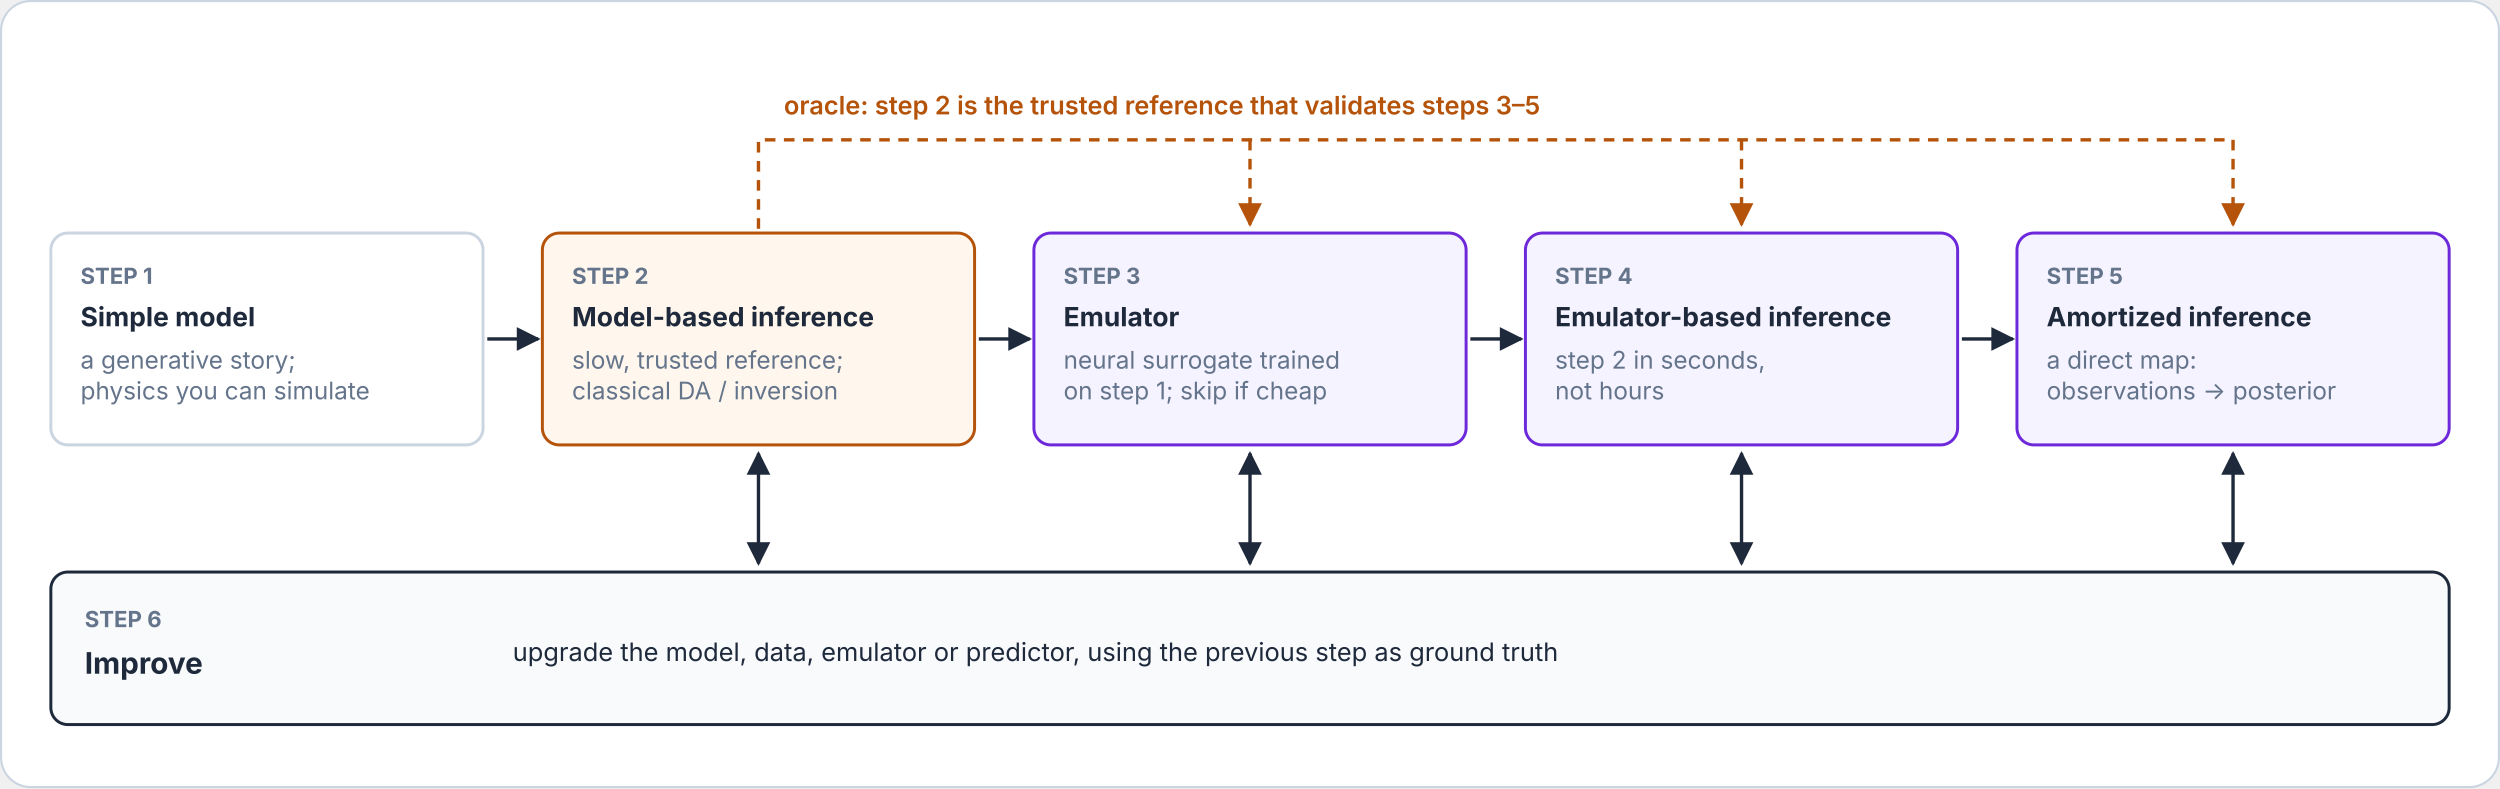
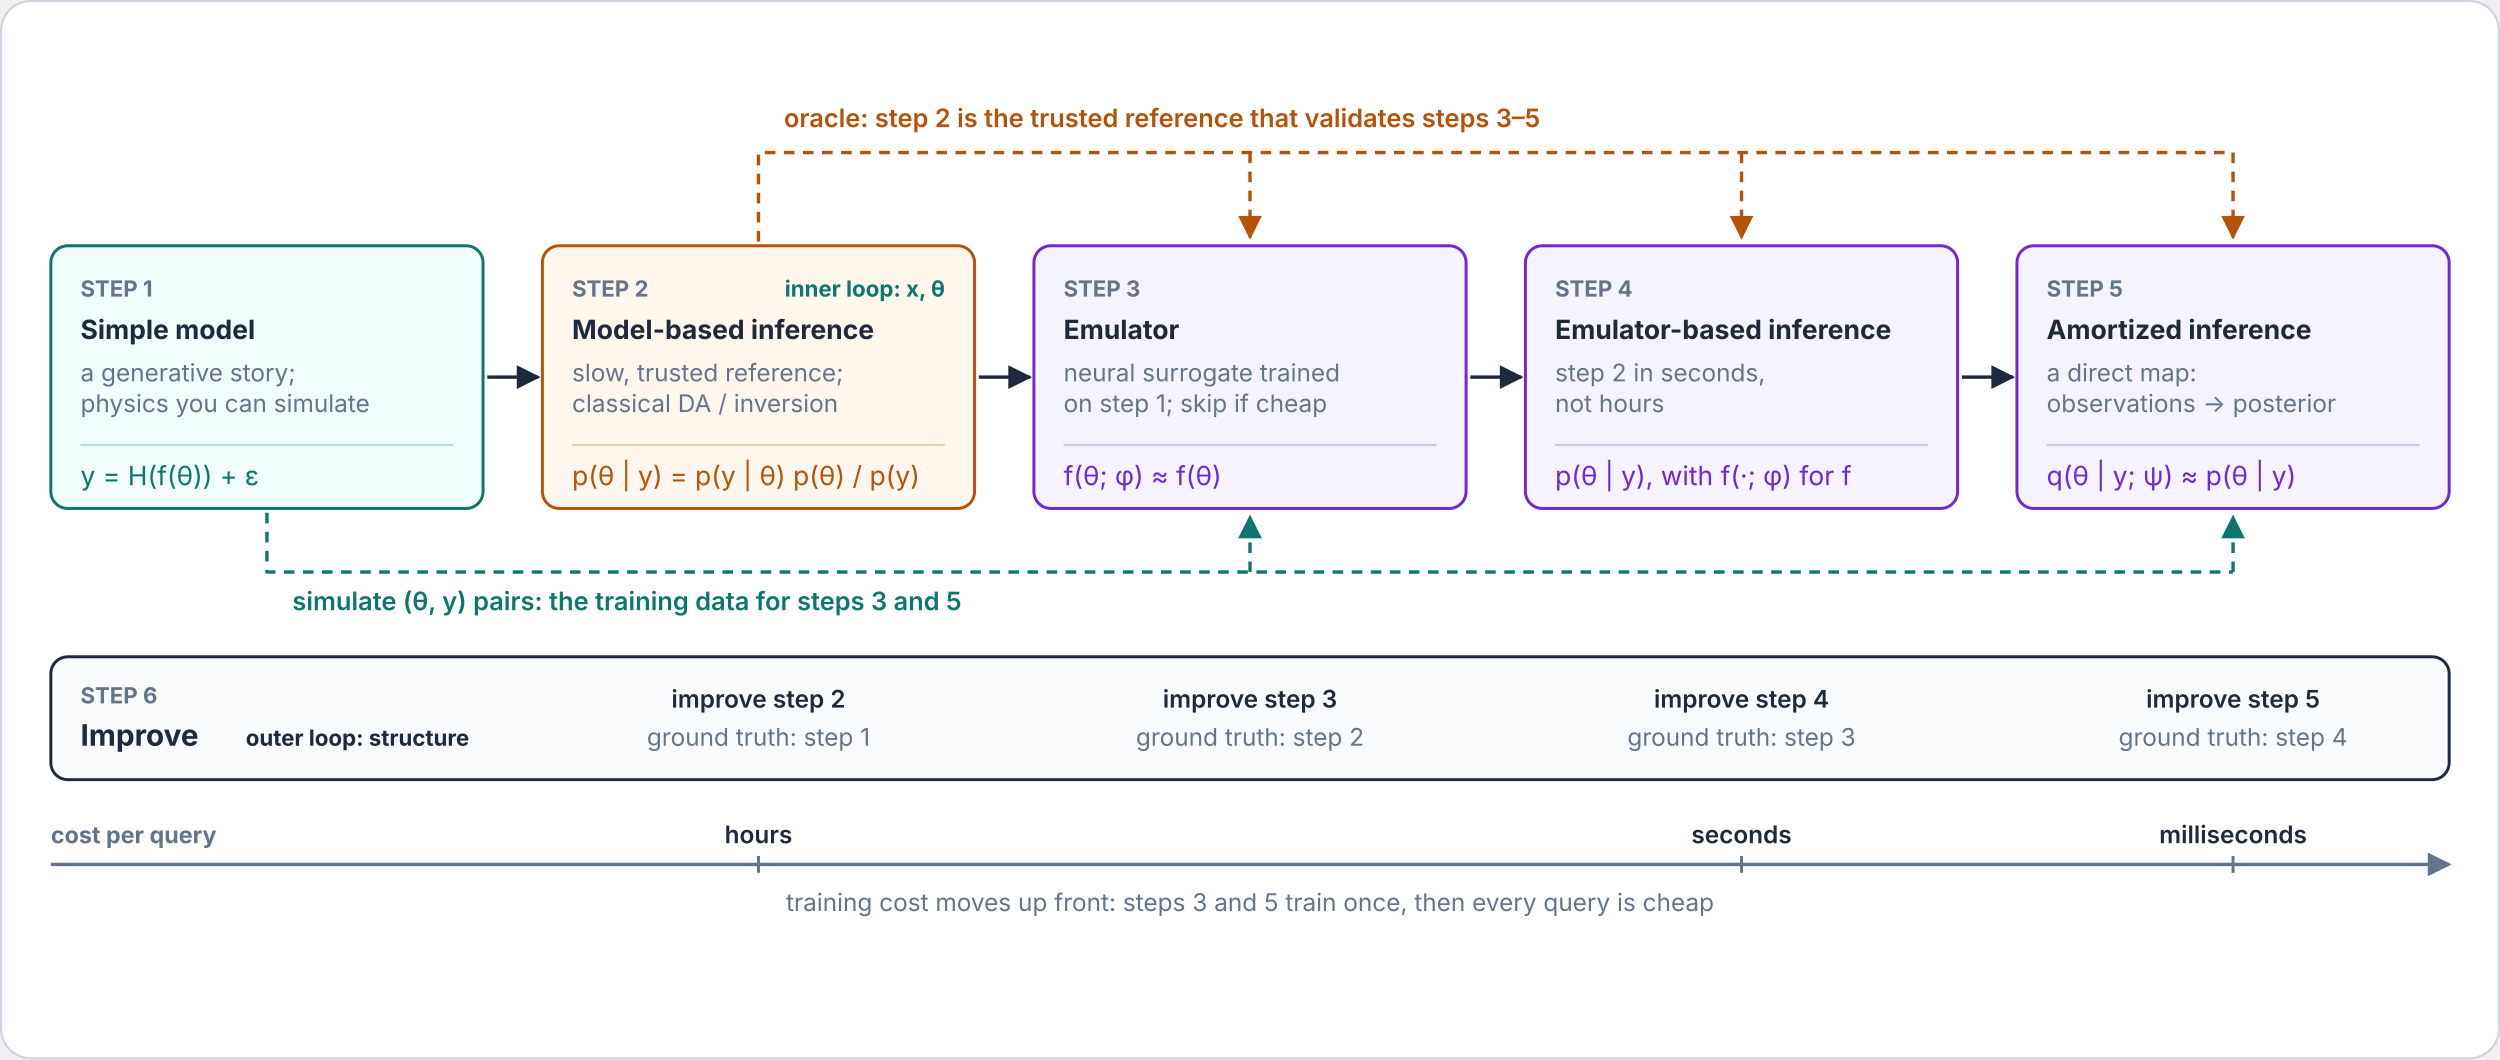
- <svg xmlns="http://www.w3.org/2000/svg" viewBox="0 0 1180 372" width="1180" height="372" role="img" aria-label="The six-step cycle: five steps from simple model to amortized inference; step 2 is the oracle that validates steps 3 to 5, and improvement runs alongside steps 2 to 5 as one shared step." font-family="Inter, 'Helvetica Neue', Arial, 'DejaVu Sans', sans-serif">
+ <svg xmlns="http://www.w3.org/2000/svg" viewBox="0 0 1180 500" width="1180" height="500" role="img" aria-label="The six-step cycle: five steps from simple model to amortized inference, each with its defining equation. Step 1 simulates the training data for steps 3 and 5; step 2 is the oracle that validates steps 3 to 5; step 6 improves any step against the one before it. Cost per query falls from hours to milliseconds as training cost moves up front." font-family="Inter, 'Helvetica Neue', Arial, 'DejaVu Sans', sans-serif">
  <defs>
+     <marker id="m0f766e" viewBox="0 0 10 10" refX="9" refY="5" markerWidth="7" markerHeight="7" orient="auto-start-reverse">
+       <path d="M0,0 L10,5 L0,10 z" fill="#0f766e" />
+     </marker>
    <marker id="m1e293b" viewBox="0 0 10 10" refX="9" refY="5" markerWidth="7" markerHeight="7" orient="auto-start-reverse">
      <path d="M0,0 L10,5 L0,10 z" fill="#1e293b" />
+     </marker>
+     <marker id="m64748b" viewBox="0 0 10 10" refX="9" refY="5" markerWidth="7" markerHeight="7" orient="auto-start-reverse">
+       <path d="M0,0 L10,5 L0,10 z" fill="#64748b" />
    </marker>
    <marker id="mb45309" viewBox="0 0 10 10" refX="9" refY="5" markerWidth="7" markerHeight="7" orient="auto-start-reverse">
      <path d="M0,0 L10,5 L0,10 z" fill="#b45309" />
    </marker>
  </defs>
-   <rect x="0.5" y="0.5" width="1179" height="371" rx="14" fill="#ffffff" stroke="#cbd5e1" />
-   <rect x="24.0" y="110.0" width="204.0" height="100.0" rx="8" fill="#ffffff" stroke="#cbd5e1" stroke-width="1.4" />
-   <text x="38.0" y="134.0" font-size="10.5" fill="#64748b" text-anchor="start" font-weight="700">STEP 1</text>
-   <text x="38.0" y="154.0" font-size="12.5" fill="#1e293b" text-anchor="start" font-weight="700">Simple model</text>
-   <text x="38.0" y="174.0" font-size="11.5" fill="#64748b" text-anchor="start" font-weight="400">a generative story;</text>
-   <text x="38.0" y="188.5" font-size="11.5" fill="#64748b" text-anchor="start" font-weight="400">physics you can simulate</text>
-   <path d="M230.0,160.0 L254.0,160.0" fill="none" stroke="#1e293b" stroke-width="1.6" stroke-linejoin="round" marker-end="url(#m1e293b)" />
-   <rect x="256.0" y="110.0" width="204.0" height="100.0" rx="8" fill="#fff7ed" stroke="#b45309" stroke-width="1.4" />
-   <text x="270.0" y="134.0" font-size="10.5" fill="#64748b" text-anchor="start" font-weight="700">STEP 2</text>
-   <text x="270.0" y="154.0" font-size="12.5" fill="#1e293b" text-anchor="start" font-weight="700">Model-based inference</text>
-   <text x="270.0" y="174.0" font-size="11.5" fill="#64748b" text-anchor="start" font-weight="400">slow, trusted reference;</text>
-   <text x="270.0" y="188.5" font-size="11.5" fill="#64748b" text-anchor="start" font-weight="400">classical DA / inversion</text>
-   <path d="M462.0,160.0 L486.0,160.0" fill="none" stroke="#1e293b" stroke-width="1.6" stroke-linejoin="round" marker-end="url(#m1e293b)" />
-   <rect x="488.0" y="110.0" width="204.0" height="100.0" rx="8" fill="#f5f3ff" stroke="#6d28d9" stroke-width="1.4" />
-   <text x="502.0" y="134.0" font-size="10.5" fill="#64748b" text-anchor="start" font-weight="700">STEP 3</text>
-   <text x="502.0" y="154.0" font-size="12.5" fill="#1e293b" text-anchor="start" font-weight="700">Emulator</text>
-   <text x="502.0" y="174.0" font-size="11.5" fill="#64748b" text-anchor="start" font-weight="400">neural surrogate trained</text>
-   <text x="502.0" y="188.5" font-size="11.5" fill="#64748b" text-anchor="start" font-weight="400">on step 1; skip if cheap</text>
-   <path d="M694.0,160.0 L718.0,160.0" fill="none" stroke="#1e293b" stroke-width="1.6" stroke-linejoin="round" marker-end="url(#m1e293b)" />
-   <rect x="720.0" y="110.0" width="204.0" height="100.0" rx="8" fill="#f5f3ff" stroke="#6d28d9" stroke-width="1.4" />
-   <text x="734.0" y="134.0" font-size="10.5" fill="#64748b" text-anchor="start" font-weight="700">STEP 4</text>
-   <text x="734.0" y="154.0" font-size="12.5" fill="#1e293b" text-anchor="start" font-weight="700">Emulator-based inference</text>
-   <text x="734.0" y="174.0" font-size="11.5" fill="#64748b" text-anchor="start" font-weight="400">step 2 in seconds,</text>
-   <text x="734.0" y="188.5" font-size="11.5" fill="#64748b" text-anchor="start" font-weight="400">not hours</text>
-   <path d="M926.0,160.0 L950.0,160.0" fill="none" stroke="#1e293b" stroke-width="1.6" stroke-linejoin="round" marker-end="url(#m1e293b)" />
-   <rect x="952.0" y="110.0" width="204.0" height="100.0" rx="8" fill="#f5f3ff" stroke="#6d28d9" stroke-width="1.4" />
-   <text x="966.0" y="134.0" font-size="10.5" fill="#64748b" text-anchor="start" font-weight="700">STEP 5</text>
-   <text x="966.0" y="154.0" font-size="12.5" fill="#1e293b" text-anchor="start" font-weight="700">Amortized inference</text>
-   <text x="966.0" y="174.0" font-size="11.5" fill="#64748b" text-anchor="start" font-weight="400">a direct map:</text>
-   <text x="966.0" y="188.5" font-size="11.5" fill="#64748b" text-anchor="start" font-weight="400">observations → posterior</text>
-   <path d="M358.0,108.0 L358.0,66.0 L1054.0,66.0" fill="none" stroke="#b45309" stroke-width="1.6" stroke-linejoin="round" stroke-dasharray="5 4" />
-   <path d="M590.0,66.0 L590.0,106.0" fill="none" stroke="#b45309" stroke-width="1.6" stroke-linejoin="round" stroke-dasharray="5 4" marker-end="url(#mb45309)" />
-   <path d="M822.0,66.0 L822.0,106.0" fill="none" stroke="#b45309" stroke-width="1.6" stroke-linejoin="round" stroke-dasharray="5 4" marker-end="url(#mb45309)" />
-   <path d="M1054.0,66.0 L1054.0,106.0" fill="none" stroke="#b45309" stroke-width="1.6" stroke-linejoin="round" stroke-dasharray="5 4" marker-end="url(#mb45309)" />
-   <text x="370.0" y="54.0" font-size="12" fill="#b45309" text-anchor="start" font-weight="600">oracle: step 2 is the trusted reference that validates steps 3–5</text>
-   <rect x="24.0" y="270.0" width="1132.0" height="72.0" rx="8" fill="#f8fafc" stroke="#1e293b" stroke-width="1.4" />
-   <text x="40.0" y="296.0" font-size="10.5" fill="#64748b" text-anchor="start" font-weight="700">STEP 6</text>
-   <text x="40.0" y="318.0" font-size="14" fill="#1e293b" text-anchor="start" font-weight="700">Improve</text>
-   <text x="242.0" y="312.0" font-size="12" fill="#1e293b" text-anchor="start" font-weight="400">upgrade the model, data, emulator or predictor, using the previous step as ground truth</text>
-   <path d="M358.0,214.0 L358.0,266.0" fill="none" stroke="#1e293b" stroke-width="1.6" stroke-linejoin="round" marker-end="url(#m1e293b)" marker-start="url(#m1e293b)" />
-   <path d="M590.0,214.0 L590.0,266.0" fill="none" stroke="#1e293b" stroke-width="1.6" stroke-linejoin="round" marker-end="url(#m1e293b)" marker-start="url(#m1e293b)" />
-   <path d="M822.0,214.0 L822.0,266.0" fill="none" stroke="#1e293b" stroke-width="1.6" stroke-linejoin="round" marker-end="url(#m1e293b)" marker-start="url(#m1e293b)" />
-   <path d="M1054.0,214.0 L1054.0,266.0" fill="none" stroke="#1e293b" stroke-width="1.6" stroke-linejoin="round" marker-end="url(#m1e293b)" marker-start="url(#m1e293b)" />
+   <rect x="0.5" y="0.5" width="1179" height="499" rx="14" fill="#ffffff" stroke="#cbd5e1" />
+   <rect x="24.0" y="116.0" width="204.0" height="124.0" rx="8" fill="#f0fdfa" stroke="#0f766e" stroke-width="1.4" />
+   <text x="38.0" y="140.0" font-size="10.5" fill="#64748b" text-anchor="start" font-weight="700">STEP 1</text>
+   <text x="38.0" y="160.0" font-size="12.5" fill="#1e293b" text-anchor="start" font-weight="700">Simple model</text>
+   <text x="38.0" y="180.0" font-size="11.5" fill="#64748b" text-anchor="start" font-weight="400">a generative story;</text>
+   <text x="38.0" y="194.5" font-size="11.5" fill="#64748b" text-anchor="start" font-weight="400">physics you can simulate</text>
+   <line x1="38" y1="210" x2="214" y2="210" stroke="#0f766e" stroke-opacity="0.25" />
+   <text x="38.0" y="229.0" font-size="12.5" fill="#0f766e" text-anchor="start" font-weight="400">y = H(f(θ)) + ε</text>
+   <path d="M230.0,178.0 L254.0,178.0" fill="none" stroke="#1e293b" stroke-width="1.6" stroke-linejoin="round" marker-end="url(#m1e293b)" />
+   <rect x="256.0" y="116.0" width="204.0" height="124.0" rx="8" fill="#fff7ed" stroke="#b45309" stroke-width="1.4" />
+   <text x="270.0" y="140.0" font-size="10.5" fill="#64748b" text-anchor="start" font-weight="700">STEP 2</text>
+   <text x="446.0" y="140.0" font-size="10.5" fill="#0f766e" text-anchor="end" font-weight="700">inner loop: x, θ</text>
+   <text x="270.0" y="160.0" font-size="12.5" fill="#1e293b" text-anchor="start" font-weight="700">Model-based inference</text>
+   <text x="270.0" y="180.0" font-size="11.5" fill="#64748b" text-anchor="start" font-weight="400">slow, trusted reference;</text>
+   <text x="270.0" y="194.5" font-size="11.5" fill="#64748b" text-anchor="start" font-weight="400">classical DA / inversion</text>
+   <line x1="270" y1="210" x2="446" y2="210" stroke="#b45309" stroke-opacity="0.25" />
+   <text x="270.0" y="229.0" font-size="12.5" fill="#b45309" text-anchor="start" font-weight="400">p(θ | y) = p(y | θ) p(θ) / p(y)</text>
+   <path d="M462.0,178.0 L486.0,178.0" fill="none" stroke="#1e293b" stroke-width="1.6" stroke-linejoin="round" marker-end="url(#m1e293b)" />
+   <rect x="488.0" y="116.0" width="204.0" height="124.0" rx="8" fill="#f5f3ff" stroke="#6d28d9" stroke-width="1.4" />
+   <text x="502.0" y="140.0" font-size="10.5" fill="#64748b" text-anchor="start" font-weight="700">STEP 3</text>
+   <text x="502.0" y="160.0" font-size="12.5" fill="#1e293b" text-anchor="start" font-weight="700">Emulator</text>
+   <text x="502.0" y="180.0" font-size="11.5" fill="#64748b" text-anchor="start" font-weight="400">neural surrogate trained</text>
+   <text x="502.0" y="194.5" font-size="11.5" fill="#64748b" text-anchor="start" font-weight="400">on step 1; skip if cheap</text>
+   <line x1="502" y1="210" x2="678" y2="210" stroke="#6d28d9" stroke-opacity="0.25" />
+   <text x="502.0" y="229.0" font-size="12.5" fill="#6d28d9" text-anchor="start" font-weight="400">f(θ; φ) ≈ f(θ)</text>
+   <path d="M694.0,178.0 L718.0,178.0" fill="none" stroke="#1e293b" stroke-width="1.6" stroke-linejoin="round" marker-end="url(#m1e293b)" />
+   <rect x="720.0" y="116.0" width="204.0" height="124.0" rx="8" fill="#f5f3ff" stroke="#6d28d9" stroke-width="1.4" />
+   <text x="734.0" y="140.0" font-size="10.5" fill="#64748b" text-anchor="start" font-weight="700">STEP 4</text>
+   <text x="734.0" y="160.0" font-size="12.5" fill="#1e293b" text-anchor="start" font-weight="700">Emulator-based inference</text>
+   <text x="734.0" y="180.0" font-size="11.5" fill="#64748b" text-anchor="start" font-weight="400">step 2 in seconds,</text>
+   <text x="734.0" y="194.5" font-size="11.5" fill="#64748b" text-anchor="start" font-weight="400">not hours</text>
+   <line x1="734" y1="210" x2="910" y2="210" stroke="#6d28d9" stroke-opacity="0.25" />
+   <text x="734.0" y="229.0" font-size="12.5" fill="#6d28d9" text-anchor="start" font-weight="400">p(θ | y), with f(·; φ) for f</text>
+   <path d="M926.0,178.0 L950.0,178.0" fill="none" stroke="#1e293b" stroke-width="1.6" stroke-linejoin="round" marker-end="url(#m1e293b)" />
+   <rect x="952.0" y="116.0" width="204.0" height="124.0" rx="8" fill="#f5f3ff" stroke="#6d28d9" stroke-width="1.4" />
+   <text x="966.0" y="140.0" font-size="10.5" fill="#64748b" text-anchor="start" font-weight="700">STEP 5</text>
+   <text x="966.0" y="160.0" font-size="12.5" fill="#1e293b" text-anchor="start" font-weight="700">Amortized inference</text>
+   <text x="966.0" y="180.0" font-size="11.5" fill="#64748b" text-anchor="start" font-weight="400">a direct map:</text>
+   <text x="966.0" y="194.5" font-size="11.5" fill="#64748b" text-anchor="start" font-weight="400">observations → posterior</text>
+   <line x1="966" y1="210" x2="1142" y2="210" stroke="#6d28d9" stroke-opacity="0.25" />
+   <text x="966.0" y="229.0" font-size="12.5" fill="#6d28d9" text-anchor="start" font-weight="400">q(θ | y; ψ) ≈ p(θ | y)</text>
+   <path d="M358.0,114.0 L358.0,72.0 L1054.0,72.0" fill="none" stroke="#b45309" stroke-width="1.6" stroke-linejoin="round" stroke-dasharray="5 4" />
+   <path d="M590.0,72.0 L590.0,112.0" fill="none" stroke="#b45309" stroke-width="1.6" stroke-linejoin="round" stroke-dasharray="5 4" marker-end="url(#mb45309)" />
+   <path d="M822.0,72.0 L822.0,112.0" fill="none" stroke="#b45309" stroke-width="1.6" stroke-linejoin="round" stroke-dasharray="5 4" marker-end="url(#mb45309)" />
+   <path d="M1054.0,72.0 L1054.0,112.0" fill="none" stroke="#b45309" stroke-width="1.6" stroke-linejoin="round" stroke-dasharray="5 4" marker-end="url(#mb45309)" />
+   <text x="370.0" y="60.0" font-size="12" fill="#b45309" text-anchor="start" font-weight="600">oracle: step 2 is the trusted reference that validates steps 3–5</text>
+   <path d="M126.0,242.0 L126.0,270.0 L1054.0,270.0" fill="none" stroke="#0f766e" stroke-width="1.6" stroke-linejoin="round" stroke-dasharray="5 4" />
+   <path d="M590.0,270.0 L590.0,244.0" fill="none" stroke="#0f766e" stroke-width="1.6" stroke-linejoin="round" stroke-dasharray="5 4" marker-end="url(#m0f766e)" />
+   <path d="M1054.0,270.0 L1054.0,244.0" fill="none" stroke="#0f766e" stroke-width="1.6" stroke-linejoin="round" stroke-dasharray="5 4" marker-end="url(#m0f766e)" />
+   <text x="138.0" y="288.0" font-size="12" fill="#0f766e" text-anchor="start" font-weight="600">simulate (θ, y) pairs: the training data for steps 3 and 5</text>
+   <rect x="24.0" y="310.0" width="1132.0" height="58.0" rx="8" fill="#f8fafc" stroke="#1e293b" stroke-width="1.4" />
+   <text x="38.0" y="332.0" font-size="10.5" fill="#64748b" text-anchor="start" font-weight="700">STEP 6</text>
+   <text x="38.0" y="352.0" font-size="14" fill="#1e293b" text-anchor="start" font-weight="700">Improve</text>
+   <text x="116.0" y="352.0" font-size="10.5" fill="#1e293b" text-anchor="start" font-weight="700">outer loop: structure</text>
+   <text x="358.0" y="334.0" font-size="11.5" fill="#1e293b" text-anchor="middle" font-weight="600">improve step 2</text>
+   <text x="358.0" y="352.0" font-size="11.5" fill="#64748b" text-anchor="middle" font-weight="400">ground truth: step 1</text>
+   <text x="590.0" y="334.0" font-size="11.5" fill="#1e293b" text-anchor="middle" font-weight="600">improve step 3</text>
+   <text x="590.0" y="352.0" font-size="11.5" fill="#64748b" text-anchor="middle" font-weight="400">ground truth: step 2</text>
+   <text x="822.0" y="334.0" font-size="11.5" fill="#1e293b" text-anchor="middle" font-weight="600">improve step 4</text>
+   <text x="822.0" y="352.0" font-size="11.5" fill="#64748b" text-anchor="middle" font-weight="400">ground truth: step 3</text>
+   <text x="1054.0" y="334.0" font-size="11.5" fill="#1e293b" text-anchor="middle" font-weight="600">improve step 5</text>
+   <text x="1054.0" y="352.0" font-size="11.5" fill="#64748b" text-anchor="middle" font-weight="400">ground truth: step 4</text>
+   <path d="M24.0,408.0 L1156.0,408.0" fill="none" stroke="#64748b" stroke-width="1.6" stroke-linejoin="round" marker-end="url(#m64748b)" />
+   <text x="24.0" y="398.0" font-size="11" fill="#64748b" text-anchor="start" font-weight="700">cost per query</text>
+   <line x1="358.0" y1="404" x2="358.0" y2="412" stroke="#64748b" stroke-width="1.4" />
+   <text x="358.0" y="398.0" font-size="11.5" fill="#1e293b" text-anchor="middle" font-weight="600">hours</text>
+   <line x1="822.0" y1="404" x2="822.0" y2="412" stroke="#64748b" stroke-width="1.4" />
+   <text x="822.0" y="398.0" font-size="11.5" fill="#1e293b" text-anchor="middle" font-weight="600">seconds</text>
+   <line x1="1054.0" y1="404" x2="1054.0" y2="412" stroke="#64748b" stroke-width="1.4" />
+   <text x="1054.0" y="398.0" font-size="11.5" fill="#1e293b" text-anchor="middle" font-weight="600">milliseconds</text>
+   <text x="590.0" y="430.0" font-size="11.5" fill="#64748b" text-anchor="middle" font-weight="400">training cost moves up front: steps 3 and 5 train once, then every query is cheap</text>
</svg>
